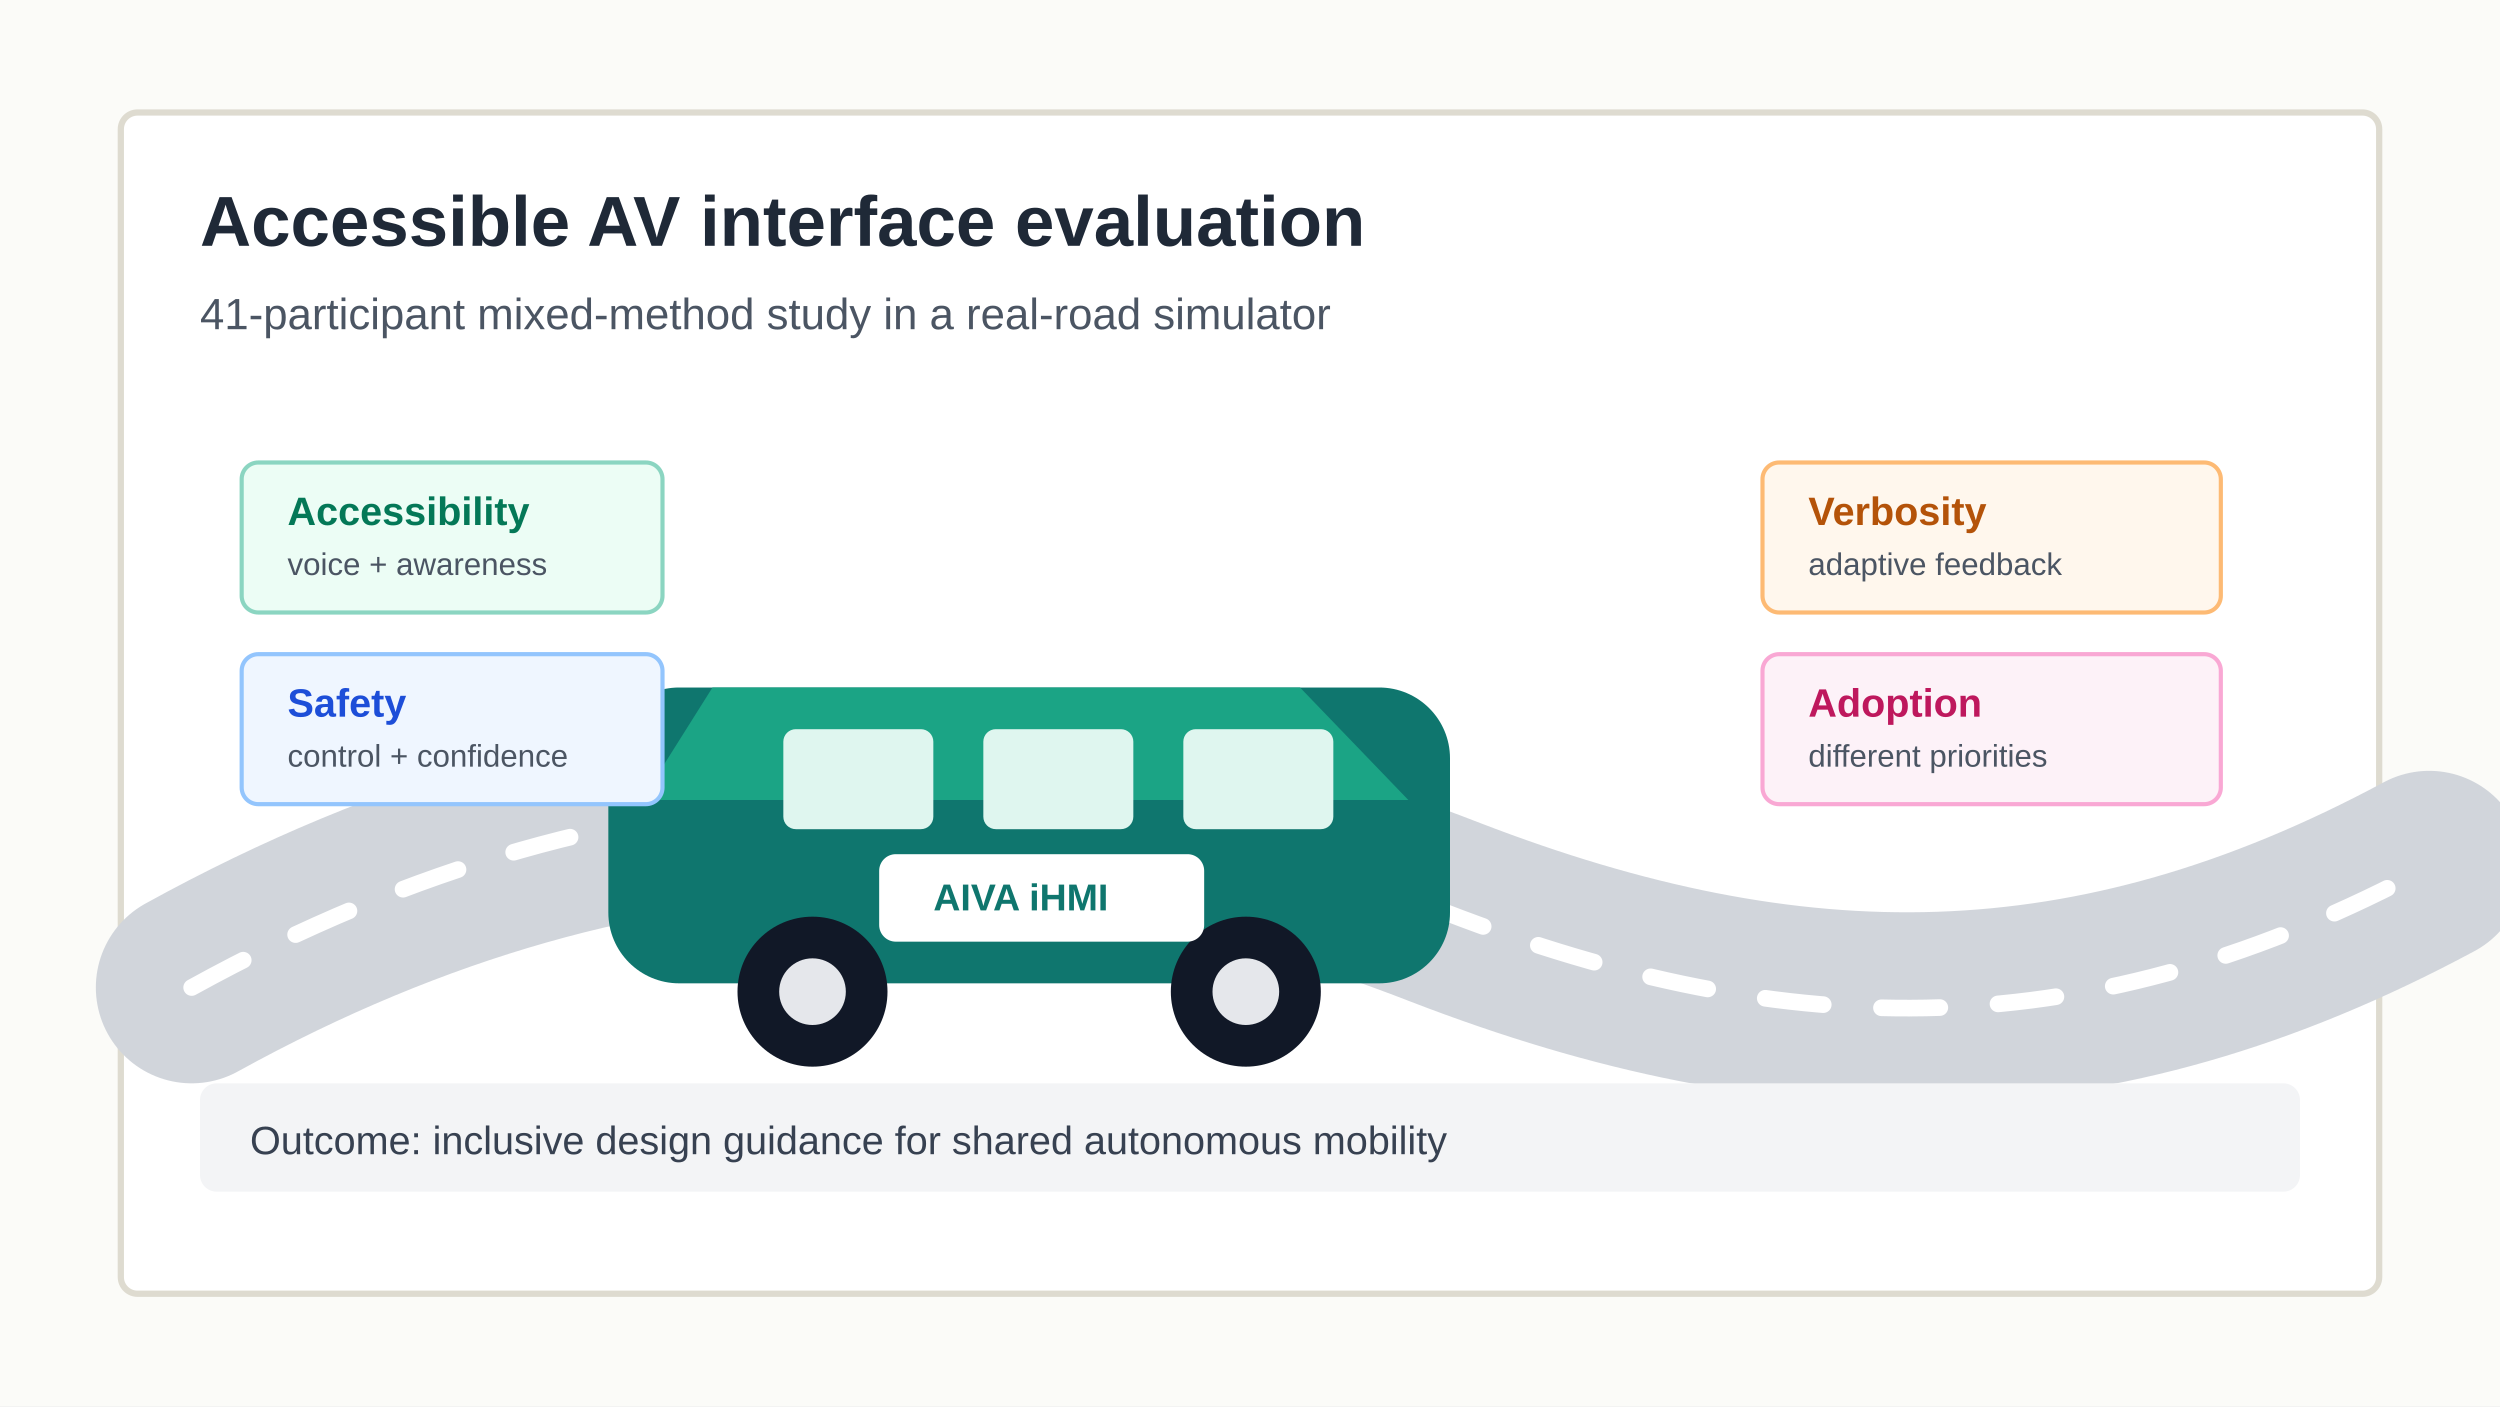
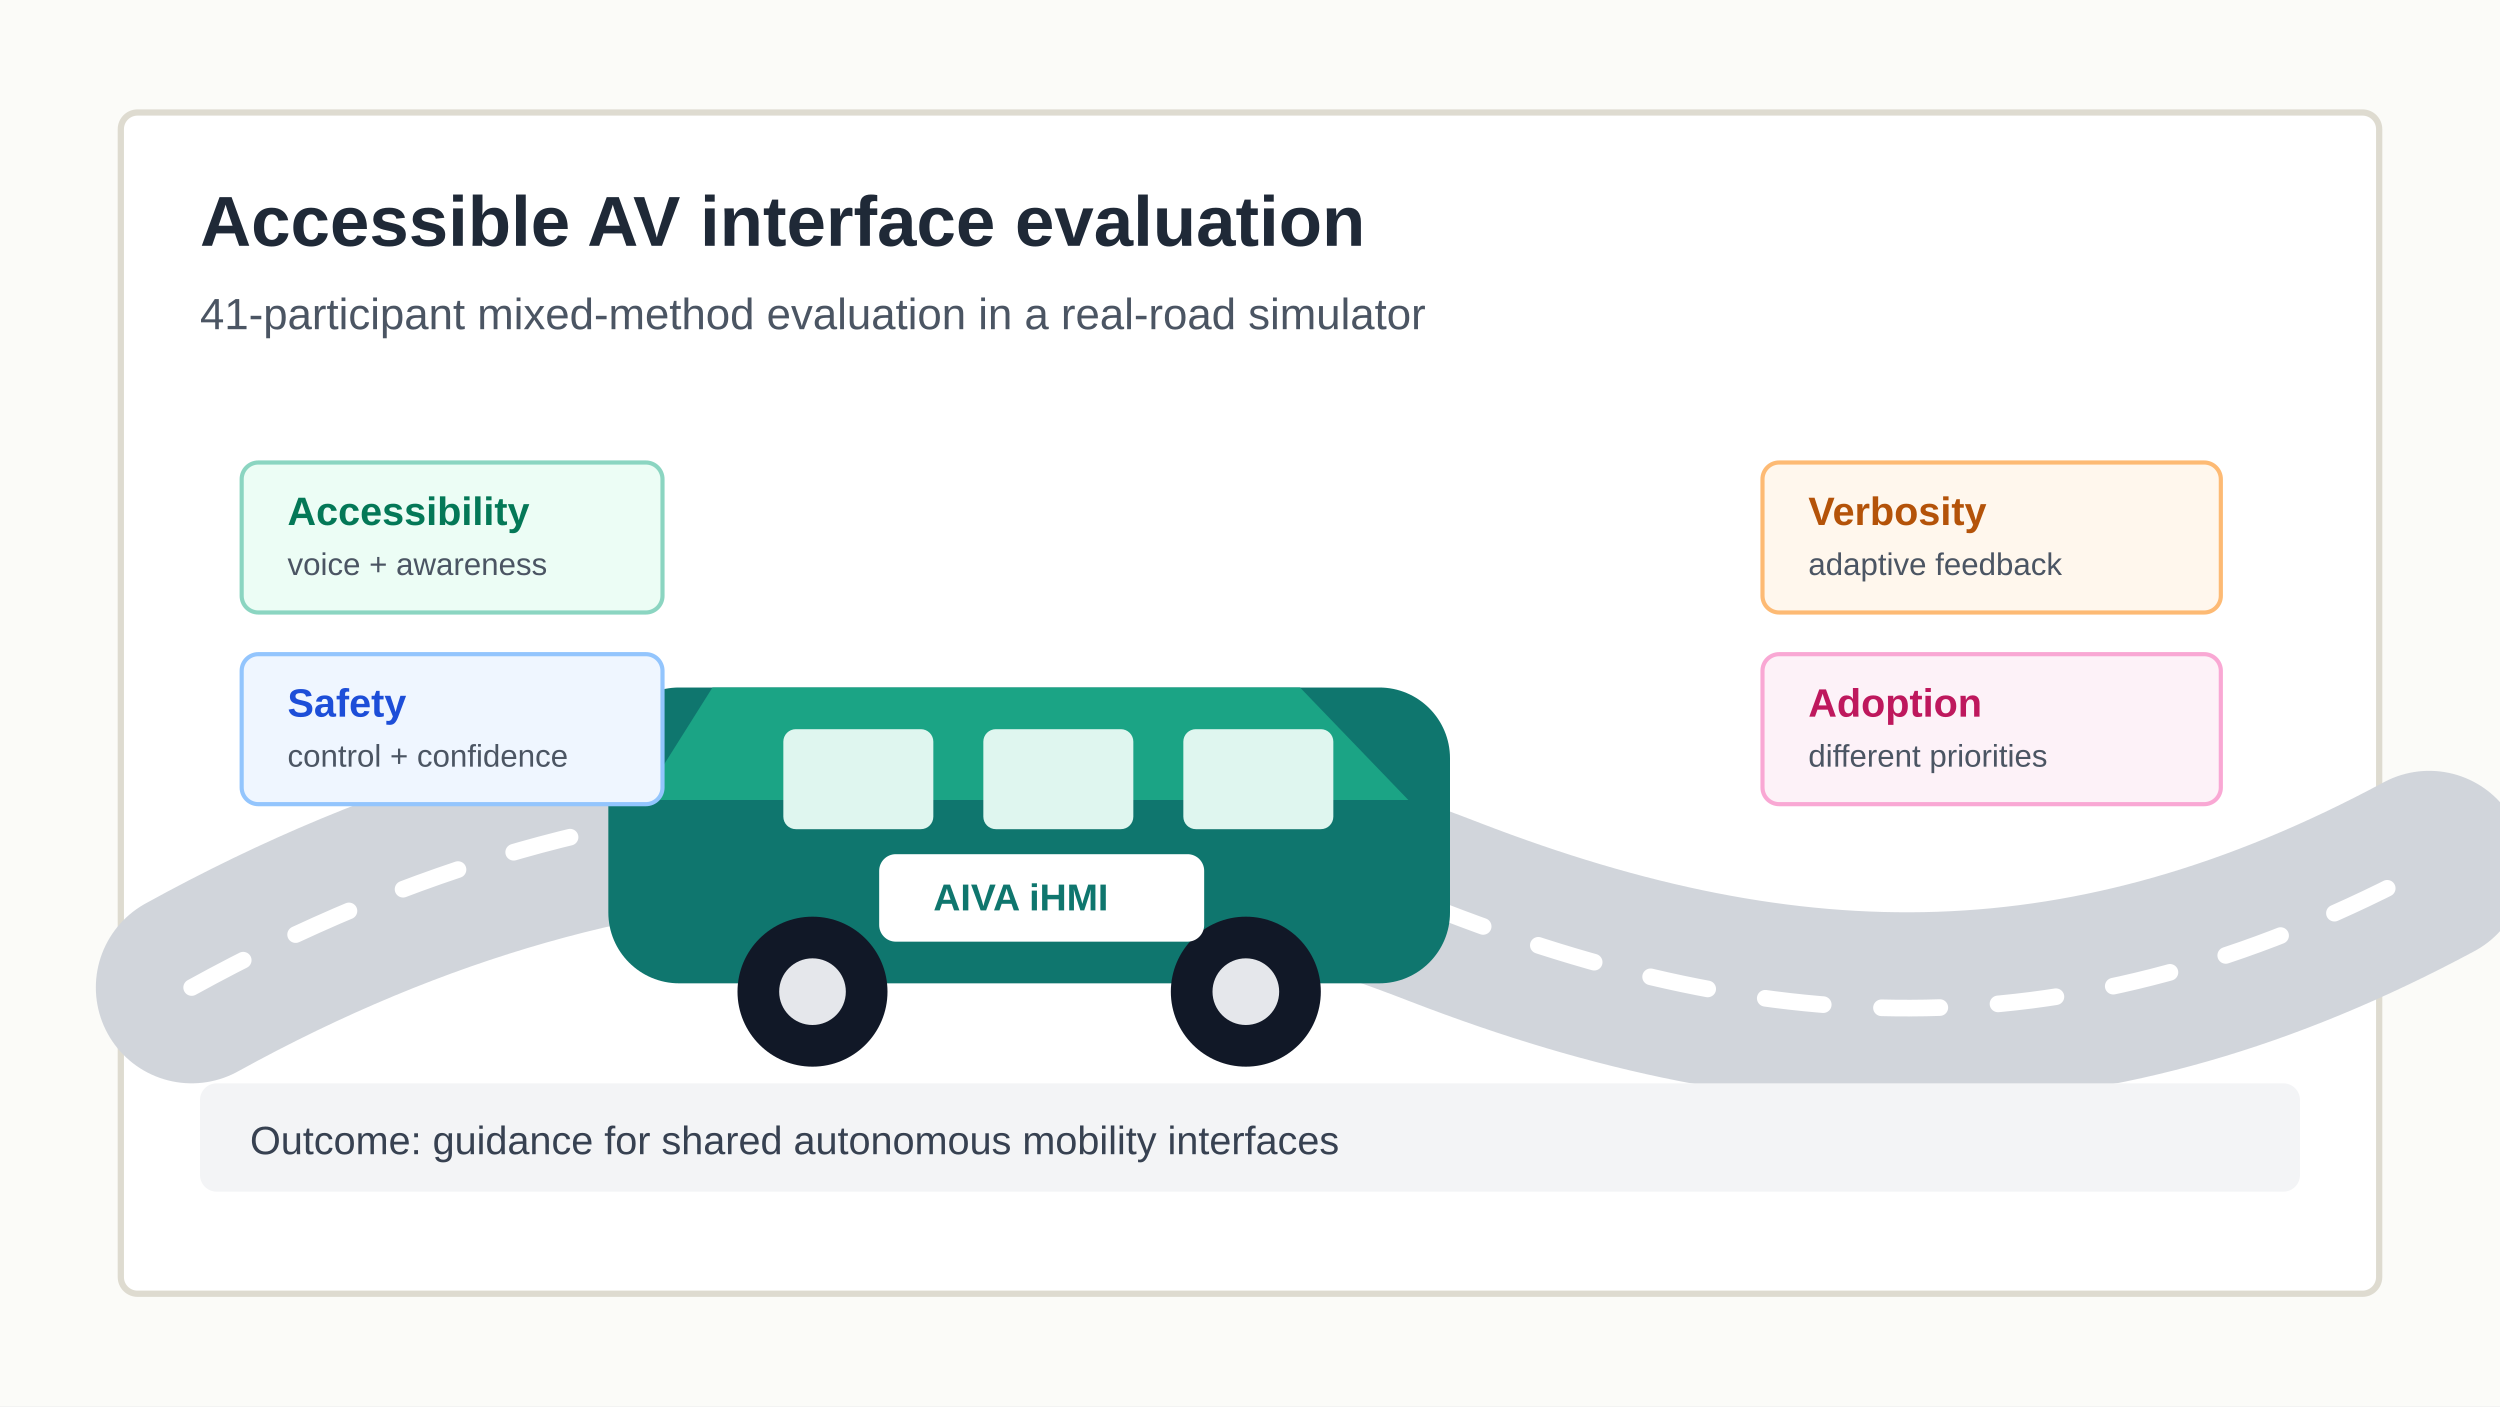
<svg xmlns="http://www.w3.org/2000/svg" viewBox="0 0 1200 675" role="img" aria-labelledby="title desc">
  <rect width="1200" height="675" fill="#fbfbf8" />
  <rect x="58" y="54" width="1084" height="567" rx="8" fill="#ffffff" stroke="#dedbd0" stroke-width="3" />
  <text x="96" y="118" font-family="Arial, sans-serif" font-size="34" font-weight="700" fill="#1f2937">Accessible AV interface evaluation</text>
-   <text x="96" y="158" font-family="Arial, sans-serif" font-size="21" fill="#4b5563">41-participant mixed-method study in a real-road simulator</text>
+   <text x="96" y="158" font-family="Arial, sans-serif" font-size="21" fill="#4b5563">41-participant mixed-method evaluation in a real-road simulator</text>
  <g transform="translate(92 248)">
    <path d="M0 226C214 108 412 116 602 190c166 64 310 65 472-22" fill="none" stroke="#d1d5db" stroke-width="92" stroke-linecap="round" />
    <path d="M0 226C214 108 412 116 602 190c166 64 310 65 472-22" fill="none" stroke="#ffffff" stroke-width="8" stroke-dasharray="28 28" stroke-linecap="round" />
  </g>
  <g transform="translate(292 258)">
    <rect x="0" y="72" width="404" height="142" rx="34" fill="#0f766e" />
    <path d="M50 72h282l52 54H16z" fill="#1ba485" />
    <rect x="84" y="92" width="72" height="48" rx="6" fill="#dff6ef" />
    <rect x="180" y="92" width="72" height="48" rx="6" fill="#dff6ef" />
    <rect x="276" y="92" width="72" height="48" rx="6" fill="#dff6ef" />
    <circle cx="98" cy="218" r="36" fill="#111827" />
    <circle cx="306" cy="218" r="36" fill="#111827" />
    <circle cx="98" cy="218" r="16" fill="#e5e7eb" />
    <circle cx="306" cy="218" r="16" fill="#e5e7eb" />
    <rect x="130" y="152" width="156" height="42" rx="8" fill="#ffffff" />
    <text x="156" y="179" font-family="Arial, sans-serif" font-size="18" font-weight="700" fill="#0f766e">AIVA iHMI</text>
  </g>
  <g transform="translate(116 222)" font-family="Arial, sans-serif">
    <rect x="0" y="0" width="202" height="72" rx="8" fill="#ecfdf5" stroke="#8bd5c1" stroke-width="2" />
    <text x="22" y="30" font-size="19" font-weight="700" fill="#047857">Accessibility</text>
    <text x="22" y="54" font-size="15" fill="#4b5563">voice + awareness</text>
    <rect x="0" y="92" width="202" height="72" rx="8" fill="#eff6ff" stroke="#93c5fd" stroke-width="2" />
    <text x="22" y="122" font-size="19" font-weight="700" fill="#1d4ed8">Safety</text>
    <text x="22" y="146" font-size="15" fill="#4b5563">control + confidence</text>
  </g>
  <g transform="translate(846 222)" font-family="Arial, sans-serif">
    <rect x="0" y="0" width="220" height="72" rx="8" fill="#fff7ed" stroke="#fdba74" stroke-width="2" />
    <text x="22" y="30" font-size="19" font-weight="700" fill="#b45309">Verbosity</text>
    <text x="22" y="54" font-size="15" fill="#4b5563">adaptive feedback</text>
    <rect x="0" y="92" width="220" height="72" rx="8" fill="#fdf2f8" stroke="#f9a8d4" stroke-width="2" />
    <text x="22" y="122" font-size="19" font-weight="700" fill="#be185d">Adoption</text>
    <text x="22" y="146" font-size="15" fill="#4b5563">different priorities</text>
  </g>
  <g transform="translate(96 520)" font-family="Arial, sans-serif">
    <rect x="0" y="0" width="1008" height="52" rx="8" fill="#f3f4f6" />
-     <text x="24" y="34" font-size="19" fill="#374151">Outcome: inclusive design guidance for shared autonomous mobility</text>
+     <text x="24" y="34" font-size="19" fill="#374151">Outcome: guidance for shared autonomous mobility interfaces</text>
  </g>
</svg>
